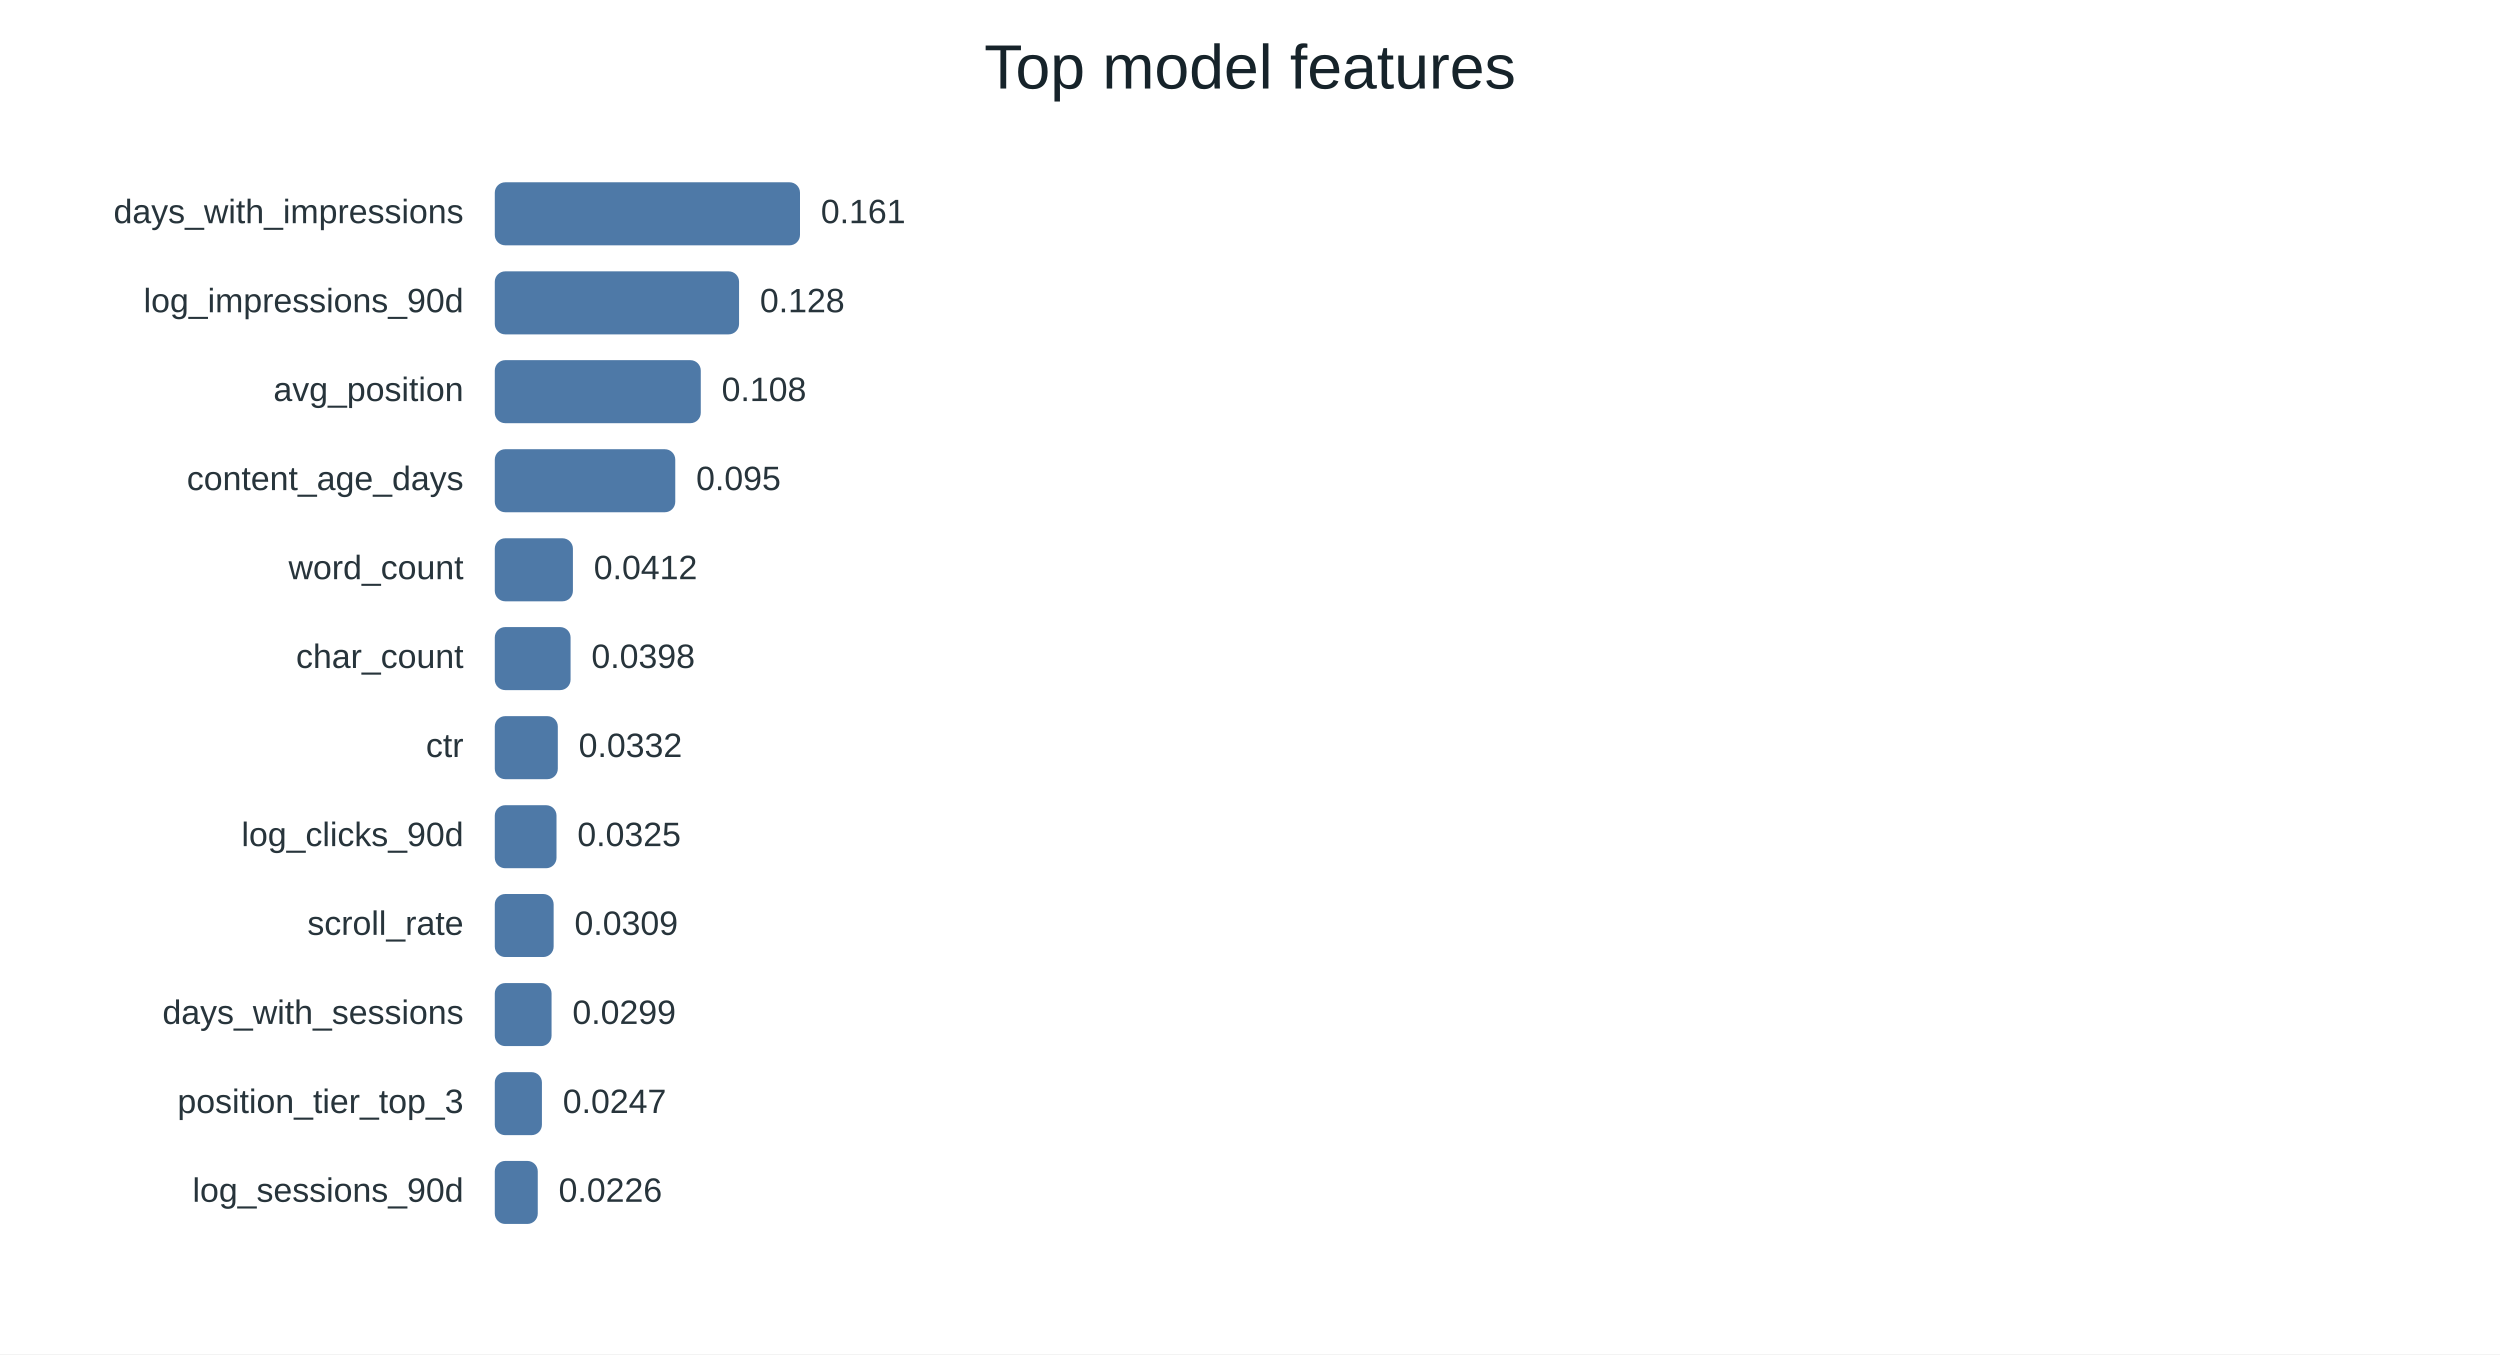
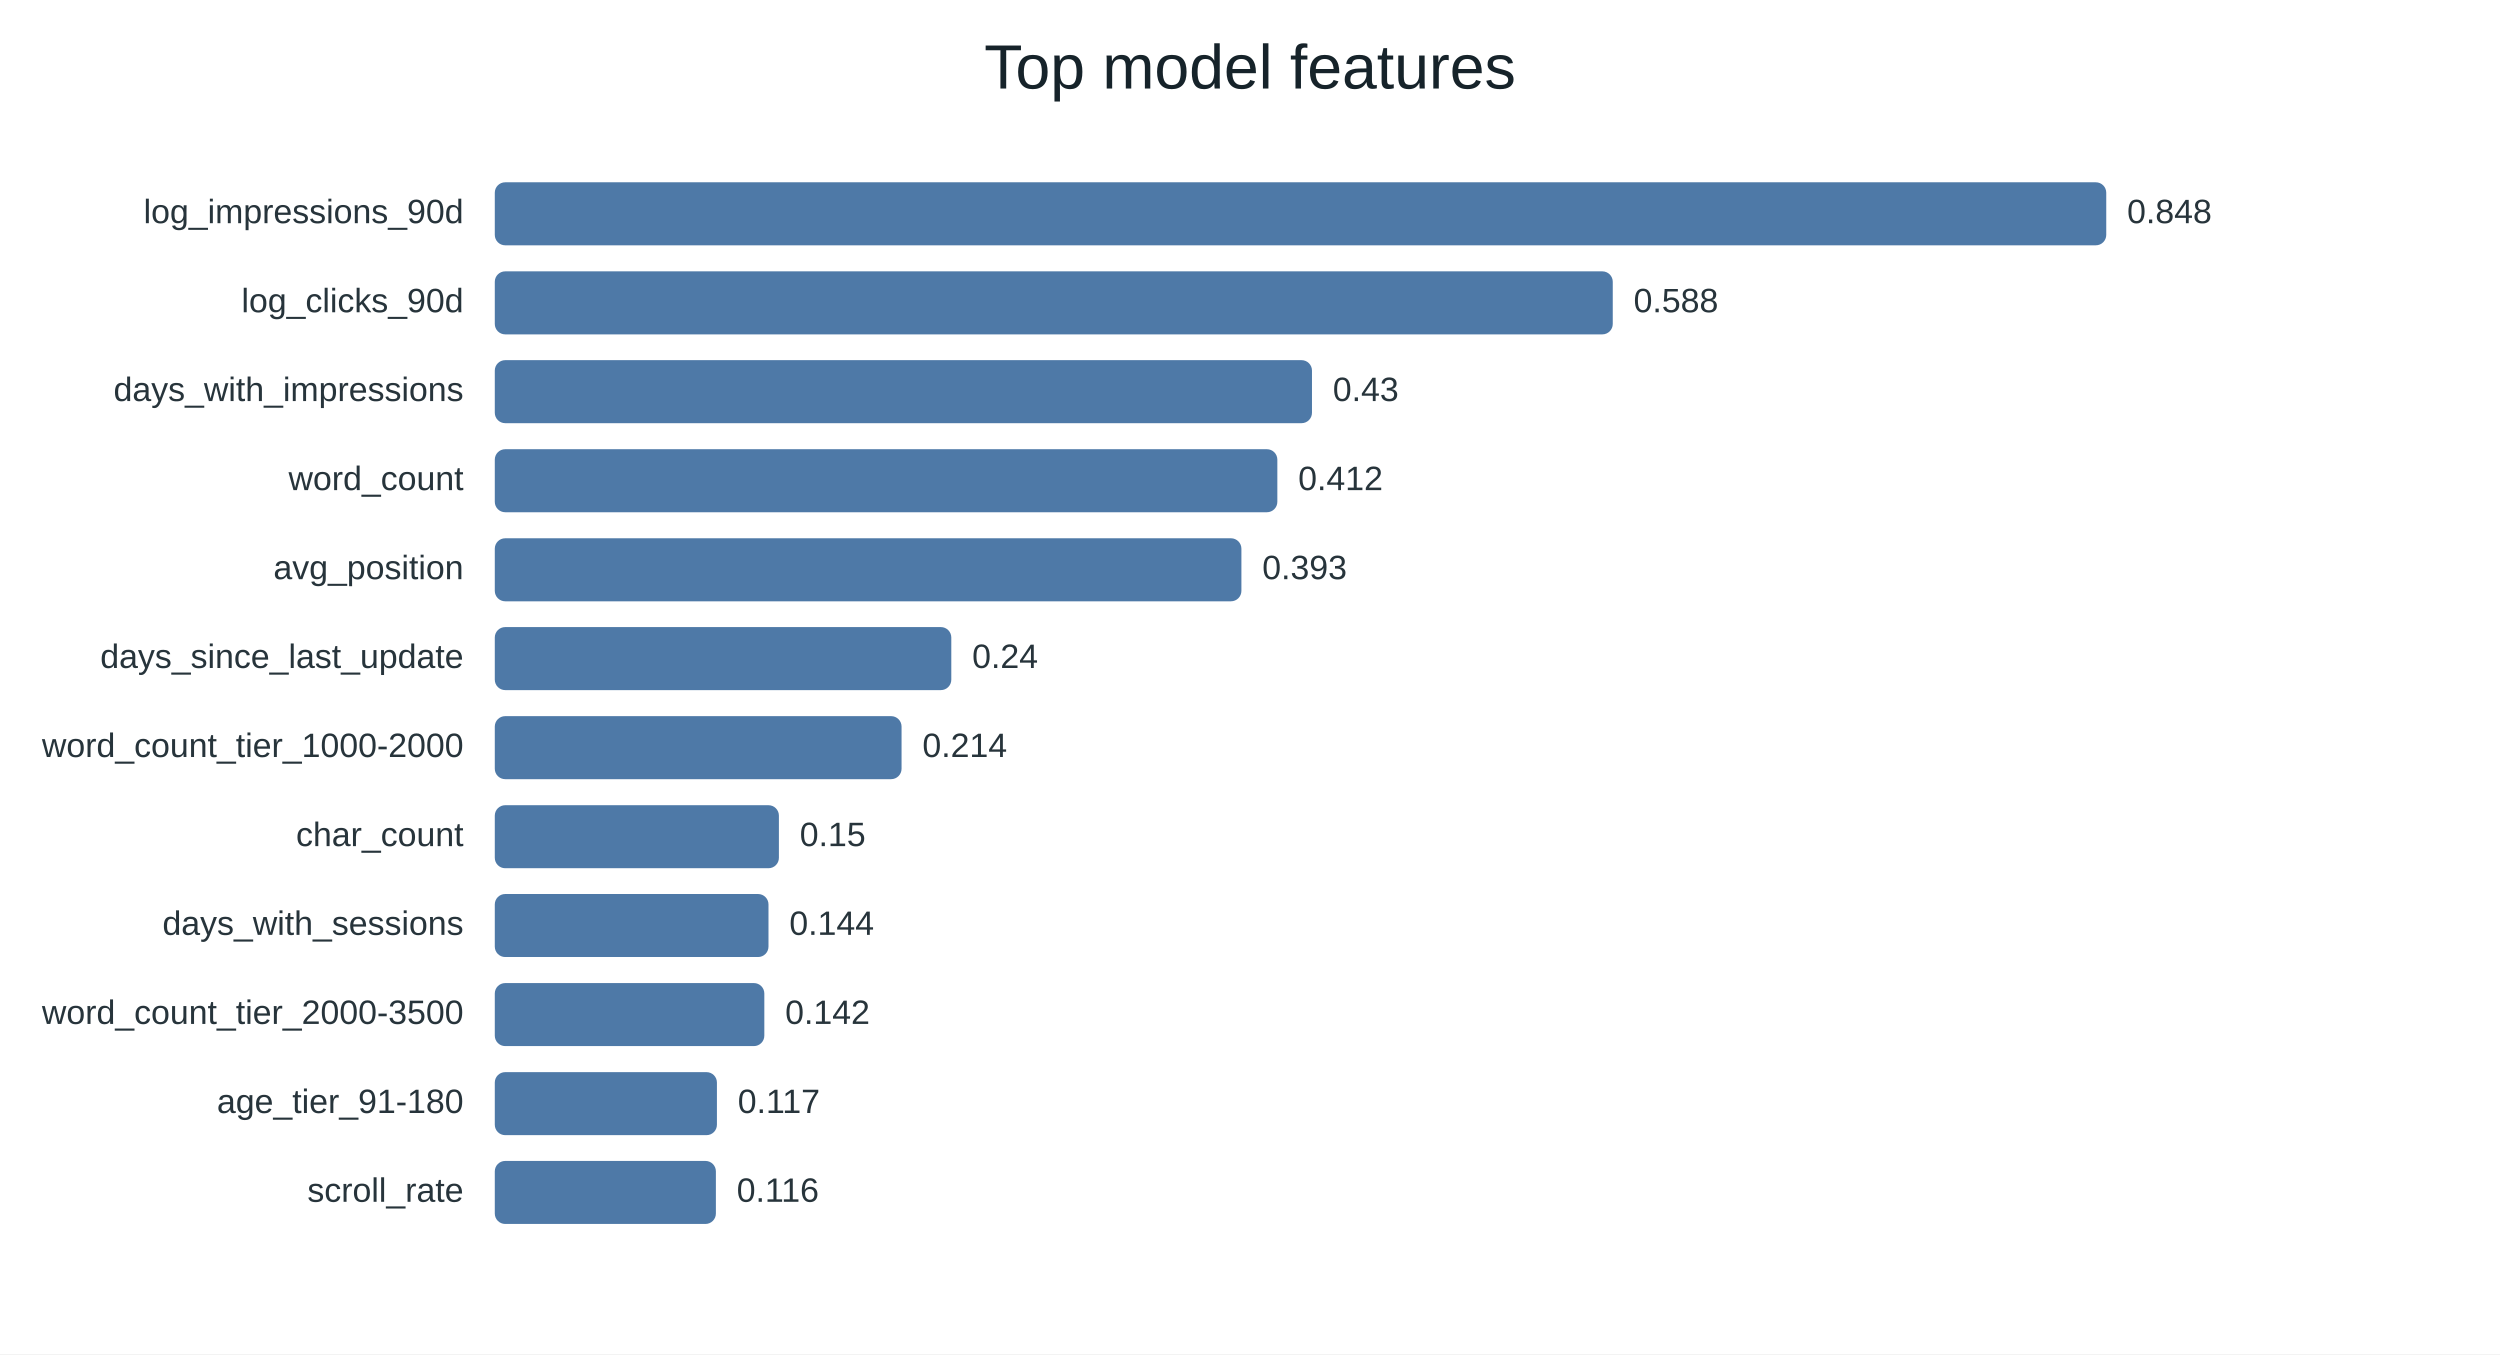
<svg xmlns="http://www.w3.org/2000/svg" width="960" height="520" viewBox="0 0 960 520">
  <rect width="100%" height="100%" fill="#ffffff" />
  <text x="480.0" y="34" text-anchor="middle" font-family="Arial" font-size="24" fill="#16232a">Top model features</text>
-   <text x="178" y="85.7" text-anchor="end" font-family="Arial" font-size="13" fill="#27343b">days_with_impressions</text>
-   <rect x="190" y="70.0" width="117.2" height="24.2" fill="#4E79A7" rx="4" />
-   <text x="315.2" y="85.7" font-family="Arial" font-size="13" fill="#27343b">0.161</text>
-   <text x="178" y="119.9" text-anchor="end" font-family="Arial" font-size="13" fill="#27343b">log_impressions_90d</text>
-   <rect x="190" y="104.2" width="93.8" height="24.2" fill="#4E79A7" rx="4" />
-   <text x="291.8" y="119.9" font-family="Arial" font-size="13" fill="#27343b">0.128</text>
-   <text x="178" y="154.0" text-anchor="end" font-family="Arial" font-size="13" fill="#27343b">avg_position</text>
-   <rect x="190" y="138.3" width="79.1" height="24.2" fill="#4E79A7" rx="4" />
-   <text x="277.1" y="154.0" font-family="Arial" font-size="13" fill="#27343b">0.108</text>
-   <text x="178" y="188.2" text-anchor="end" font-family="Arial" font-size="13" fill="#27343b">content_age_days</text>
-   <rect x="190" y="172.5" width="69.3" height="24.2" fill="#4E79A7" rx="4" />
-   <text x="267.3" y="188.2" font-family="Arial" font-size="13" fill="#27343b">0.095</text>
-   <text x="178" y="222.4" text-anchor="end" font-family="Arial" font-size="13" fill="#27343b">word_count</text>
-   <rect x="190" y="206.7" width="30.0" height="24.2" fill="#4E79A7" rx="4" />
-   <text x="228.0" y="222.4" font-family="Arial" font-size="13" fill="#27343b">0.0412</text>
-   <text x="178" y="256.5" text-anchor="end" font-family="Arial" font-size="13" fill="#27343b">char_count</text>
-   <rect x="190" y="240.8" width="29.1" height="24.2" fill="#4E79A7" rx="4" />
-   <text x="227.1" y="256.5" font-family="Arial" font-size="13" fill="#27343b">0.0398</text>
-   <text x="178" y="290.7" text-anchor="end" font-family="Arial" font-size="13" fill="#27343b">ctr</text>
-   <rect x="190" y="275.0" width="24.2" height="24.2" fill="#4E79A7" rx="4" />
-   <text x="222.2" y="290.7" font-family="Arial" font-size="13" fill="#27343b">0.0332</text>
-   <text x="178" y="324.9" text-anchor="end" font-family="Arial" font-size="13" fill="#27343b">log_clicks_90d</text>
-   <rect x="190" y="309.2" width="23.7" height="24.2" fill="#4E79A7" rx="4" />
-   <text x="221.7" y="324.9" font-family="Arial" font-size="13" fill="#27343b">0.0325</text>
-   <text x="178" y="359.0" text-anchor="end" font-family="Arial" font-size="13" fill="#27343b">scroll_rate</text>
-   <rect x="190" y="343.3" width="22.6" height="24.2" fill="#4E79A7" rx="4" />
-   <text x="220.6" y="359.0" font-family="Arial" font-size="13" fill="#27343b">0.0309</text>
-   <text x="178" y="393.2" text-anchor="end" font-family="Arial" font-size="13" fill="#27343b">days_with_sessions</text>
-   <rect x="190" y="377.5" width="21.8" height="24.2" fill="#4E79A7" rx="4" />
-   <text x="219.8" y="393.2" font-family="Arial" font-size="13" fill="#27343b">0.0299</text>
-   <text x="178" y="427.4" text-anchor="end" font-family="Arial" font-size="13" fill="#27343b">position_tier_top_3</text>
-   <rect x="190" y="411.7" width="18.1" height="24.2" fill="#4E79A7" rx="4" />
-   <text x="216.1" y="427.4" font-family="Arial" font-size="13" fill="#27343b">0.0247</text>
-   <text x="178" y="461.5" text-anchor="end" font-family="Arial" font-size="13" fill="#27343b">log_sessions_90d</text>
-   <rect x="190" y="445.8" width="16.5" height="24.2" fill="#4E79A7" rx="4" />
-   <text x="214.5" y="461.5" font-family="Arial" font-size="13" fill="#27343b">0.0226</text>
+   <text x="178" y="85.7" text-anchor="end" font-family="Arial" font-size="13" fill="#27343b">log_impressions_90d</text>
+   <rect x="190" y="70.0" width="618.8" height="24.2" fill="#4E79A7" rx="4" />
+   <text x="816.8" y="85.7" font-family="Arial" font-size="13" fill="#27343b">0.848</text>
+   <text x="178" y="119.9" text-anchor="end" font-family="Arial" font-size="13" fill="#27343b">log_clicks_90d</text>
+   <rect x="190" y="104.2" width="429.3" height="24.2" fill="#4E79A7" rx="4" />
+   <text x="627.3" y="119.9" font-family="Arial" font-size="13" fill="#27343b">0.588</text>
+   <text x="178" y="154.0" text-anchor="end" font-family="Arial" font-size="13" fill="#27343b">days_with_impressions</text>
+   <rect x="190" y="138.3" width="313.8" height="24.2" fill="#4E79A7" rx="4" />
+   <text x="511.8" y="154.0" font-family="Arial" font-size="13" fill="#27343b">0.43</text>
+   <text x="178" y="188.2" text-anchor="end" font-family="Arial" font-size="13" fill="#27343b">word_count</text>
+   <rect x="190" y="172.5" width="300.5" height="24.2" fill="#4E79A7" rx="4" />
+   <text x="498.5" y="188.2" font-family="Arial" font-size="13" fill="#27343b">0.412</text>
+   <text x="178" y="222.4" text-anchor="end" font-family="Arial" font-size="13" fill="#27343b">avg_position</text>
+   <rect x="190" y="206.7" width="286.7" height="24.2" fill="#4E79A7" rx="4" />
+   <text x="484.7" y="222.4" font-family="Arial" font-size="13" fill="#27343b">0.393</text>
+   <text x="178" y="256.5" text-anchor="end" font-family="Arial" font-size="13" fill="#27343b">days_since_last_update</text>
+   <rect x="190" y="240.8" width="175.3" height="24.2" fill="#4E79A7" rx="4" />
+   <text x="373.3" y="256.5" font-family="Arial" font-size="13" fill="#27343b">0.24</text>
+   <text x="178" y="290.7" text-anchor="end" font-family="Arial" font-size="13" fill="#27343b">word_count_tier_1000-2000</text>
+   <rect x="190" y="275.0" width="156.2" height="24.2" fill="#4E79A7" rx="4" />
+   <text x="354.2" y="290.7" font-family="Arial" font-size="13" fill="#27343b">0.214</text>
+   <text x="178" y="324.9" text-anchor="end" font-family="Arial" font-size="13" fill="#27343b">char_count</text>
+   <rect x="190" y="309.2" width="109.1" height="24.2" fill="#4E79A7" rx="4" />
+   <text x="307.1" y="324.9" font-family="Arial" font-size="13" fill="#27343b">0.15</text>
+   <text x="178" y="359.0" text-anchor="end" font-family="Arial" font-size="13" fill="#27343b">days_with_sessions</text>
+   <rect x="190" y="343.3" width="105.1" height="24.2" fill="#4E79A7" rx="4" />
+   <text x="303.1" y="359.0" font-family="Arial" font-size="13" fill="#27343b">0.144</text>
+   <text x="178" y="393.2" text-anchor="end" font-family="Arial" font-size="13" fill="#27343b">word_count_tier_2000-3500</text>
+   <rect x="190" y="377.5" width="103.5" height="24.2" fill="#4E79A7" rx="4" />
+   <text x="301.5" y="393.2" font-family="Arial" font-size="13" fill="#27343b">0.142</text>
+   <text x="178" y="427.4" text-anchor="end" font-family="Arial" font-size="13" fill="#27343b">age_tier_91-180</text>
+   <rect x="190" y="411.7" width="85.3" height="24.2" fill="#4E79A7" rx="4" />
+   <text x="283.3" y="427.4" font-family="Arial" font-size="13" fill="#27343b">0.117</text>
+   <text x="178" y="461.5" text-anchor="end" font-family="Arial" font-size="13" fill="#27343b">scroll_rate</text>
+   <rect x="190" y="445.8" width="84.9" height="24.2" fill="#4E79A7" rx="4" />
+   <text x="282.9" y="461.5" font-family="Arial" font-size="13" fill="#27343b">0.116</text>
</svg>
